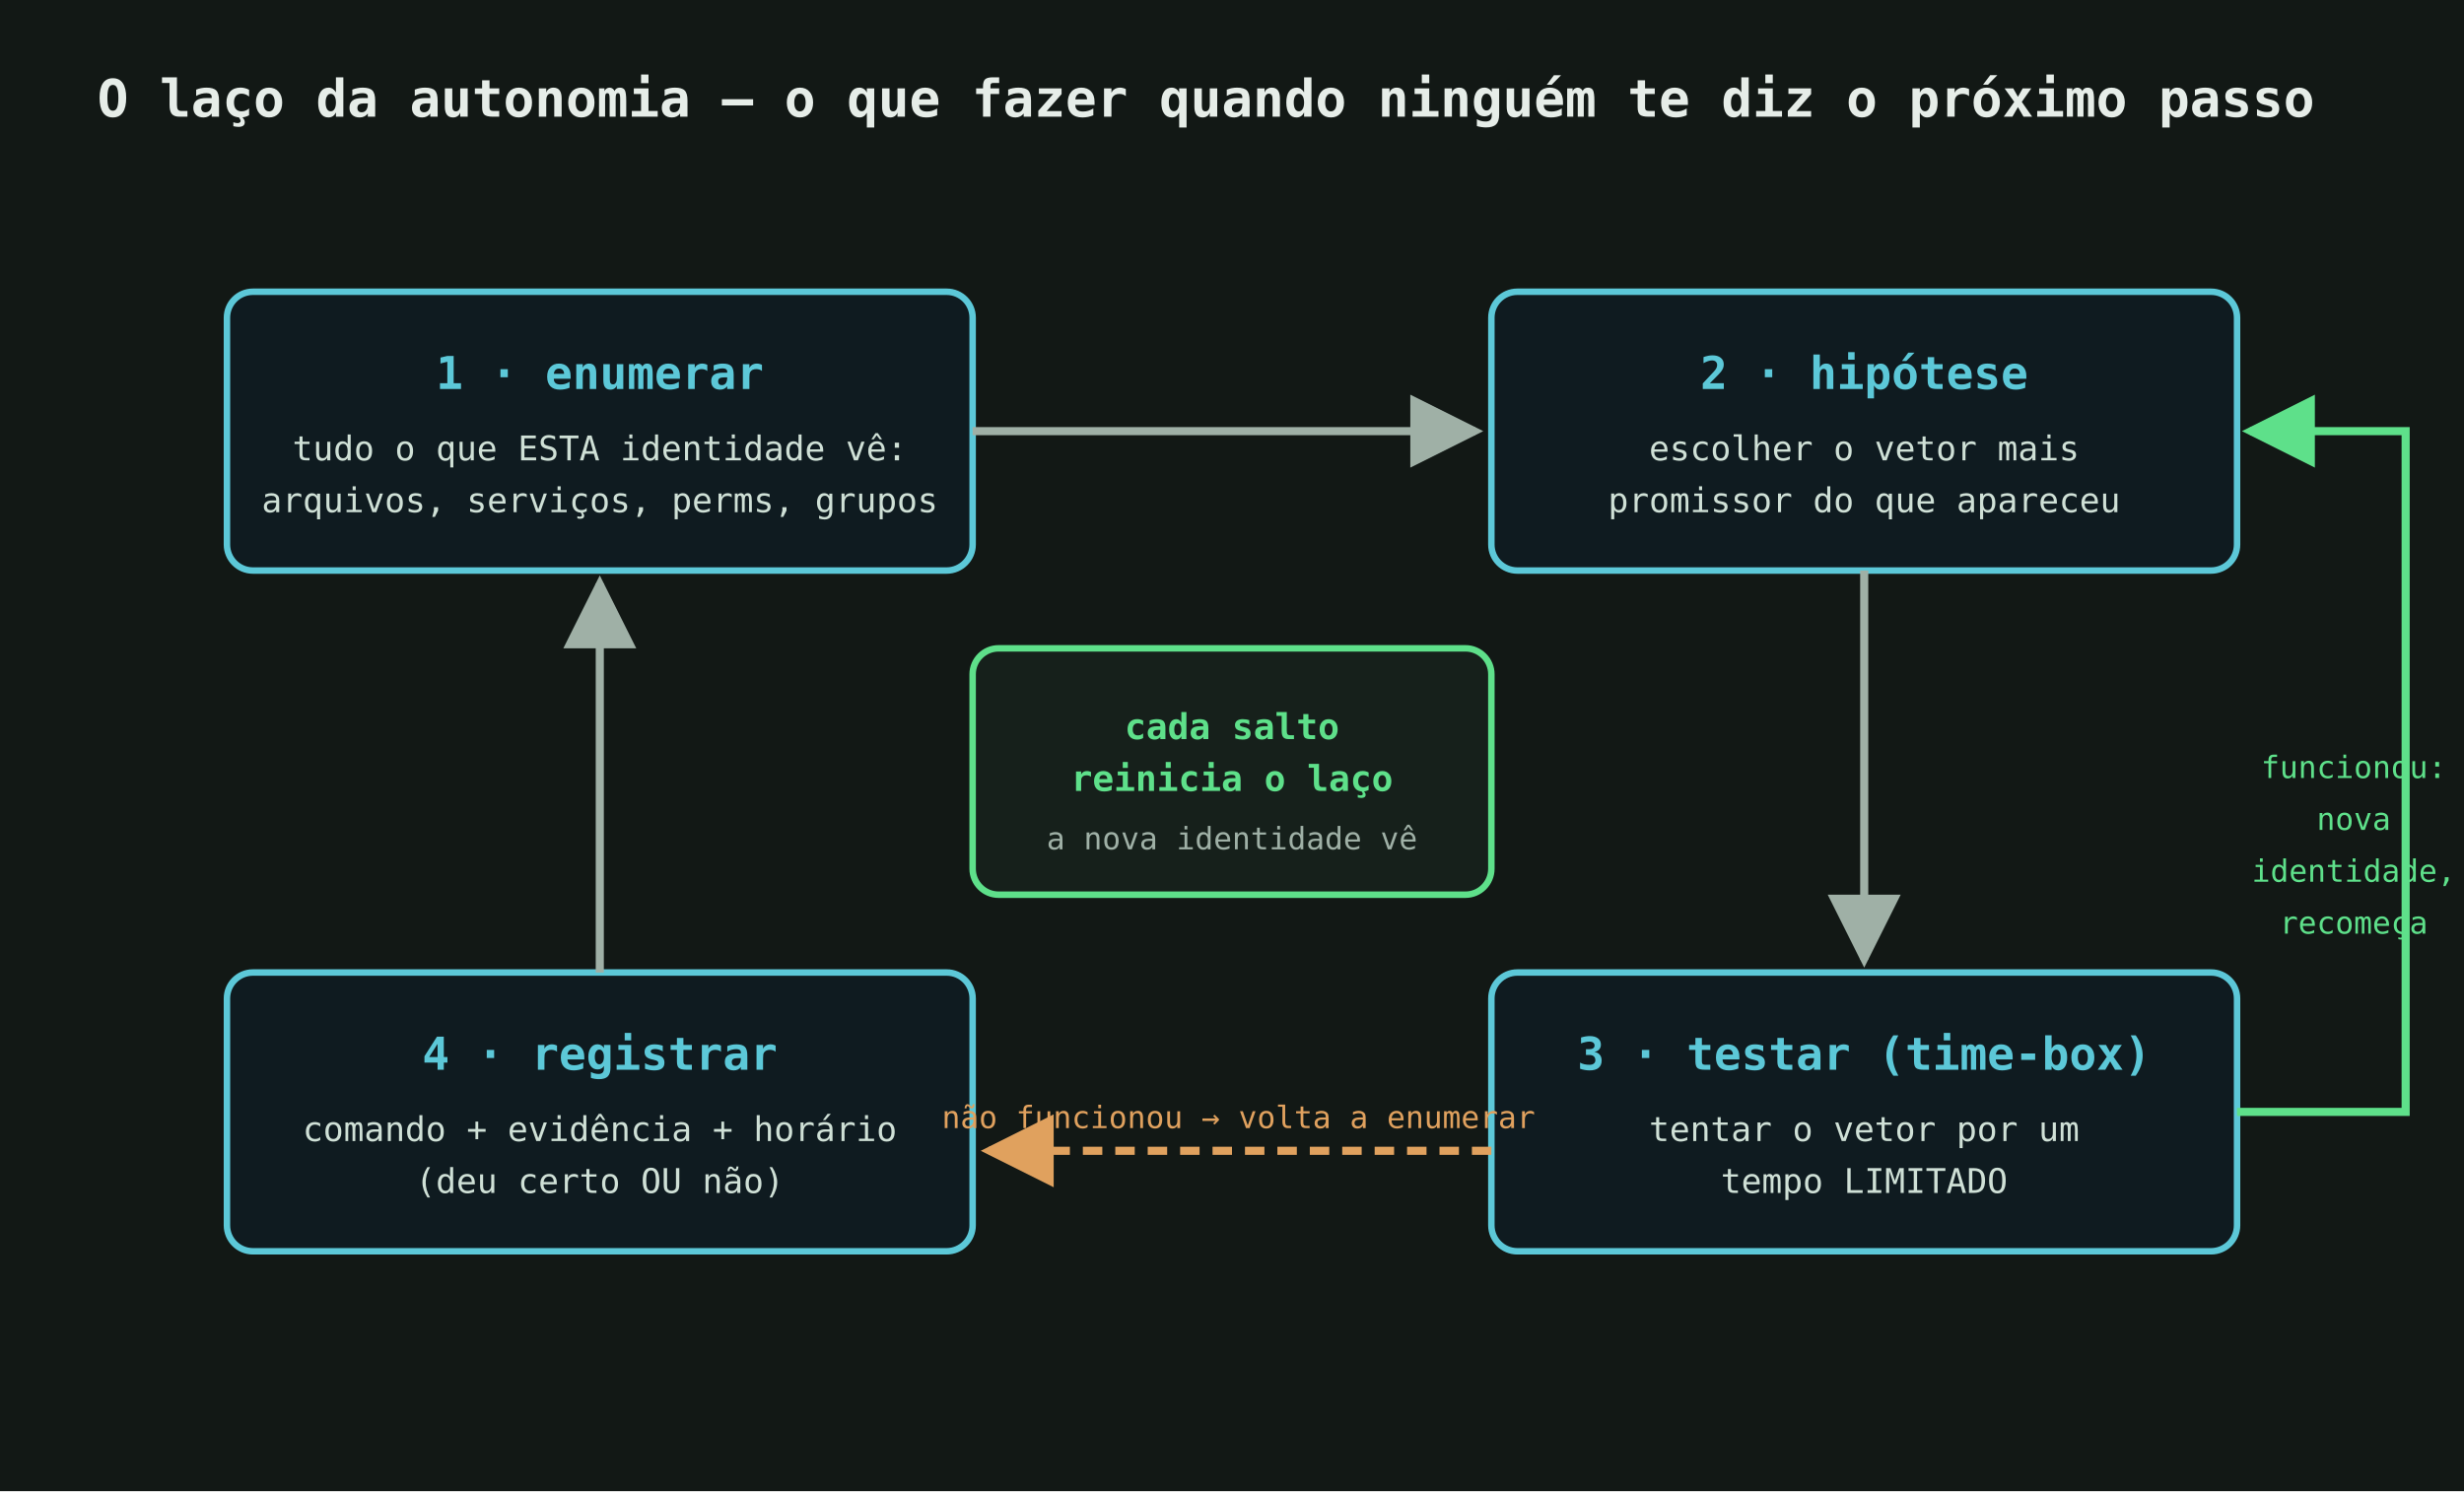
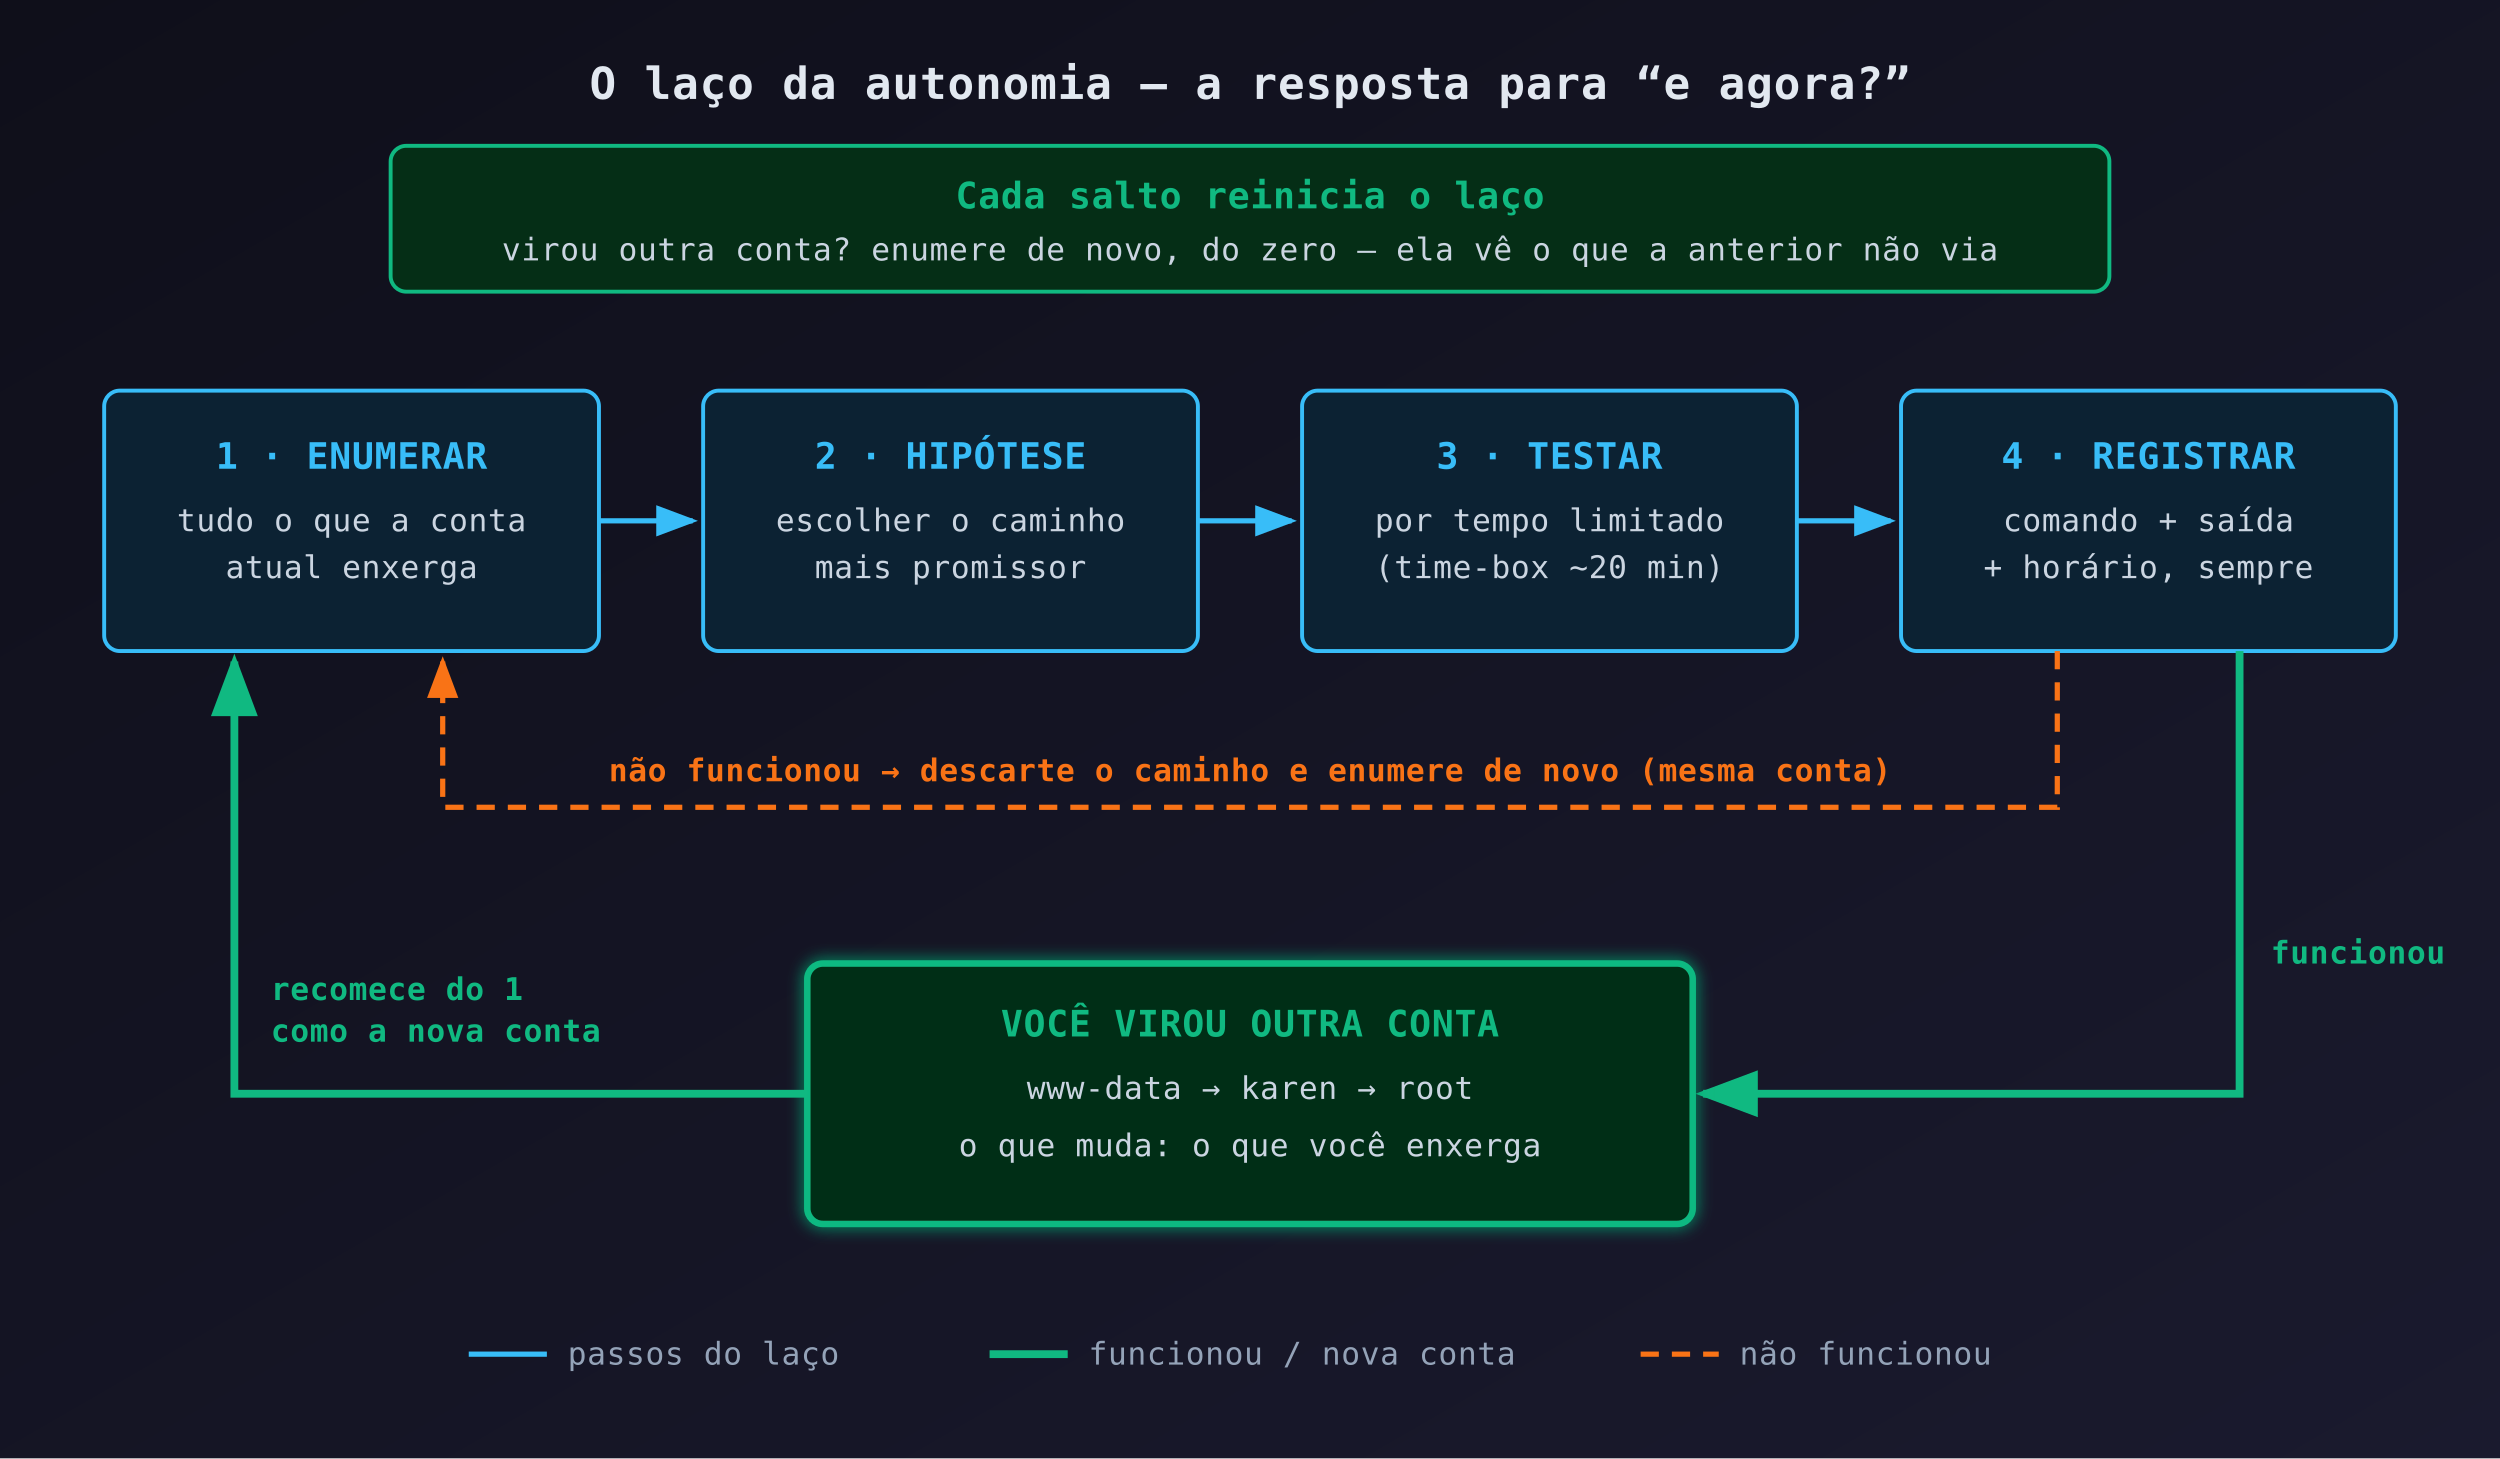
- <svg xmlns="http://www.w3.org/2000/svg" viewBox="0 0 760 460" role="img" aria-labelledby="t d">
+ <svg xmlns="http://www.w3.org/2000/svg" viewBox="0 0 960 560" width="960" height="560" role="img" aria-labelledby="t d">
  <style>
-     text { font-family: ui-monospace, "DejaVu Sans Mono", Menlo, Consolas, monospace; fill: #e6ede8; }
-     .t { font-size: 16px; font-weight: 700; }
-     .st { font-size: 14px; font-weight: 700; fill: #5cc8d8; }
-     .n { font-size: 10.5px; fill: #cfe0d6; }
-     .box { fill: #0f1b20; stroke: #5cc8d8; stroke-width: 2; }
-     .center { fill: #16201b; stroke: #5ee08a; stroke-width: 2; }
-     .cx { font-size: 11px; fill: #5ee08a; font-weight: 700; }
-     .cn { font-size: 9.5px; fill: #9fb0a6; }
-     .flow { stroke: #9fb0a6; stroke-width: 2.5; fill: none; marker-end: url(#ac); }
-     .ok { stroke: #5ee08a; stroke-width: 2.5; fill: none; marker-end: url(#ag); }
-     .no { stroke: #e0a15e; stroke-width: 2.5; fill: none; stroke-dasharray: 6 4; marker-end: url(#ao); }
-     .lok { font-size: 9.5px; fill: #5ee08a; }
-     .lno { font-size: 9.5px; fill: #e0a15e; }
+     text { font-family: 'SF Mono', 'Fira Code', 'Cascadia Code', 'DejaVu Sans Mono', 'Courier New', monospace; fill: #e2e8f0; letter-spacing: 0.02em; }
+     .title { font-size: 17px; font-weight: 700; }
+     .key { font-size: 14px; font-weight: 700; fill: #10b981; }
+     .keysub { font-size: 12px; fill: #cbd5e1; }
+     .step { font-size: 14px; font-weight: 700; fill: #38bdf8; }
+     .sub { font-size: 12px; fill: #cbd5e1; }
+     .lno { font-size: 12px; font-weight: 700; fill: #f97316; }
+     .lok { font-size: 12px; font-weight: 700; fill: #10b981; }
+     .leg { font-size: 12px; fill: #94a3b8; }
  </style>
  <defs>
-     <marker id="ac" markerWidth="10" markerHeight="10" refX="8" refY="4.5" orient="auto">
-       <path d="M0,0 L9,4.5 L0,9 z" fill="#9fb0a6" />
+     <linearGradient id="bg-grad" x1="0%" y1="0%" x2="100%" y2="100%">
+       <stop offset="0%" stop-color="#0f0f1a" />
+       <stop offset="100%" stop-color="#1a1a2e" />
+     </linearGradient>
+     <marker id="arrow-cyan" markerWidth="8" markerHeight="6" refX="7" refY="3" orient="auto">
+       <polygon points="0 0, 8 3, 0 6" fill="#38bdf8" />
    </marker>
-     <marker id="ag" markerWidth="10" markerHeight="10" refX="8" refY="4.5" orient="auto">
-       <path d="M0,0 L9,4.5 L0,9 z" fill="#5ee08a" />
+     <marker id="arrow-green" markerWidth="8" markerHeight="6" refX="7" refY="3" orient="auto">
+       <polygon points="0 0, 8 3, 0 6" fill="#10b981" />
    </marker>
-     <marker id="ao" markerWidth="10" markerHeight="10" refX="8" refY="4.5" orient="auto">
-       <path d="M0,0 L9,4.5 L0,9 z" fill="#e0a15e" />
+     <marker id="arrow-orange" markerWidth="8" markerHeight="6" refX="7" refY="3" orient="auto">
+       <polygon points="0 0, 8 3, 0 6" fill="#f97316" />
    </marker>
+     <filter id="glow-green">
+       <feGaussianBlur stdDeviation="3" result="blur" />
+       <feMerge>
+         <feMergeNode in="blur" />
+         <feMergeNode in="SourceGraphic" />
+       </feMerge>
+     </filter>
  </defs>
-   <rect width="760" height="460" fill="#121815" />
-   <text class="t" x="30" y="36">O laço da autonomia — o que fazer quando ninguém te diz o próximo passo</text>
-   <rect class="box" x="70" y="90" width="230" height="86" rx="8" />
-   <text class="st" x="185" y="120" text-anchor="middle">1 · enumerar</text>
-   <text class="n" x="185" y="142" text-anchor="middle">tudo o que ESTA identidade vê:</text>
-   <text class="n" x="185" y="158" text-anchor="middle">arquivos, serviços, perms, grupos</text>
-   <rect class="box" x="460" y="90" width="230" height="86" rx="8" />
-   <text class="st" x="575" y="120" text-anchor="middle">2 · hipótese</text>
-   <text class="n" x="575" y="142" text-anchor="middle">escolher o vetor mais</text>
-   <text class="n" x="575" y="158" text-anchor="middle">promissor do que apareceu</text>
-   <rect class="box" x="460" y="300" width="230" height="86" rx="8" />
-   <text class="st" x="575" y="330" text-anchor="middle">3 · testar (time-box)</text>
-   <text class="n" x="575" y="352" text-anchor="middle">tentar o vetor por um</text>
-   <text class="n" x="575" y="368" text-anchor="middle">tempo LIMITADO</text>
-   <rect class="box" x="70" y="300" width="230" height="86" rx="8" />
-   <text class="st" x="185" y="330" text-anchor="middle">4 · registrar</text>
-   <text class="n" x="185" y="352" text-anchor="middle">comando + evidência + horário</text>
-   <text class="n" x="185" y="368" text-anchor="middle">(deu certo OU não)</text>
-   <rect class="center" x="300" y="200" width="160" height="76" rx="8" />
-   <text class="cx" x="380" y="228" text-anchor="middle">cada salto</text>
-   <text class="cx" x="380" y="244" text-anchor="middle">reinicia o laço</text>
-   <text class="cn" x="380" y="262" text-anchor="middle">a nova identidade vê</text>
-   <path class="flow" d="M300,133 L455,133" />
-   <path class="flow" d="M575,176 L575,296" />
-   <path class="no" d="M460,355 L305,355" />
-   <text class="lno" x="382" y="348" text-anchor="middle">não funcionou → volta a enumerar</text>
-   <path class="flow" d="M185,300 L185,180" />
-   <path class="ok" d="M690,343 L742,343 L742,133 L694,133" />
-   <text class="lok" x="726" y="240" text-anchor="middle">funcionou:</text>
-   <text class="lok" x="726" y="256" text-anchor="middle">nova</text>
-   <text class="lok" x="726" y="272" text-anchor="middle">identidade,</text>
-   <text class="lok" x="726" y="288" text-anchor="middle">recomeça</text>
+   <rect width="960" height="560" fill="url(#bg-grad)" />
+   <text id="title" class="title" x="480" y="38" text-anchor="middle">O laço da autonomia — a resposta para “e agora?”</text>
+   <rect id="key-banner" x="150" y="56" width="660" height="56" rx="6" fill="#052e16" stroke="#10b981" stroke-width="1.5" />
+   <text class="key" x="480" y="80" text-anchor="middle">Cada salto reinicia o laço</text>
+   <text class="keysub" x="480" y="100" text-anchor="middle">virou outra conta? enumere de novo, do zero — ela vê o que a anterior não via</text>
+   <rect id="step-1" x="40" y="150" width="190" height="100" rx="6" fill="#0c2233" stroke="#38bdf8" stroke-width="1.5" />
+   <text class="step" x="135" y="180" text-anchor="middle">1 · ENUMERAR</text>
+   <text class="sub" x="135" y="204" text-anchor="middle">tudo o que a conta</text>
+   <text class="sub" x="135" y="222" text-anchor="middle">atual enxerga</text>
+   <rect id="step-2" x="270" y="150" width="190" height="100" rx="6" fill="#0c2233" stroke="#38bdf8" stroke-width="1.5" />
+   <text class="step" x="365" y="180" text-anchor="middle">2 · HIPÓTESE</text>
+   <text class="sub" x="365" y="204" text-anchor="middle">escolher o caminho</text>
+   <text class="sub" x="365" y="222" text-anchor="middle">mais promissor</text>
+   <rect id="step-3" x="500" y="150" width="190" height="100" rx="6" fill="#0c2233" stroke="#38bdf8" stroke-width="1.5" />
+   <text class="step" x="595" y="180" text-anchor="middle">3 · TESTAR</text>
+   <text class="sub" x="595" y="204" text-anchor="middle">por tempo limitado</text>
+   <text class="sub" x="595" y="222" text-anchor="middle">(time-box ~20 min)</text>
+   <rect id="step-4" x="730" y="150" width="190" height="100" rx="6" fill="#0c2233" stroke="#38bdf8" stroke-width="1.5" />
+   <text class="step" x="825" y="180" text-anchor="middle">4 · REGISTRAR</text>
+   <text class="sub" x="825" y="204" text-anchor="middle">comando + saída</text>
+   <text class="sub" x="825" y="222" text-anchor="middle">+ horário, sempre</text>
+   <path id="e-1-2" d="M230,200 L266,200" stroke="#38bdf8" stroke-width="2" fill="none" marker-end="url(#arrow-cyan)" />
+   <path id="e-2-3" d="M460,200 L496,200" stroke="#38bdf8" stroke-width="2" fill="none" marker-end="url(#arrow-cyan)" />
+   <path id="e-3-4" d="M690,200 L726,200" stroke="#38bdf8" stroke-width="2" fill="none" marker-end="url(#arrow-cyan)" />
+   <path id="e-fail" d="M790,250 L790,310 L170,310 L170,254" stroke="#f97316" stroke-width="2" stroke-dasharray="7 5" fill="none" marker-end="url(#arrow-orange)" />
+   <text class="lno" x="480" y="300" text-anchor="middle">não funcionou → descarte o caminho e enumere de novo (mesma conta)</text>
+   <path id="e-ok-a" d="M860,250 L860,420 L654,420" stroke="#10b981" stroke-width="3" fill="none" marker-end="url(#arrow-green)" />
+   <text class="lok" x="872" y="370">funcionou</text>
+   <rect id="new-identity" x="310" y="370" width="340" height="100" rx="6" fill="#052e16" stroke="#10b981" stroke-width="2.5" filter="url(#glow-green)" />
+   <text class="key" x="480" y="398" text-anchor="middle">VOCÊ VIROU OUTRA CONTA</text>
+   <text class="sub" x="480" y="422" text-anchor="middle">www-data → karen → root</text>
+   <text class="sub" x="480" y="444" text-anchor="middle">o que muda: o que você enxerga</text>
+   <path id="e-ok-b" d="M310,420 L90,420 L90,254" stroke="#10b981" stroke-width="3" fill="none" marker-end="url(#arrow-green)" />
+   <text class="lok" x="104" y="384">recomece do 1</text>
+   <text class="lok" x="104" y="400">como a nova conta</text>
+   <line x1="180" y1="520" x2="210" y2="520" stroke="#38bdf8" stroke-width="2" />
+   <text class="leg" x="218" y="524">passos do laço</text>
+   <line x1="380" y1="520" x2="410" y2="520" stroke="#10b981" stroke-width="3" />
+   <text class="leg" x="418" y="524">funcionou / nova conta</text>
+   <line x1="630" y1="520" x2="660" y2="520" stroke="#f97316" stroke-width="2" stroke-dasharray="7 5" />
+   <text class="leg" x="668" y="524">não funcionou</text>
</svg>
